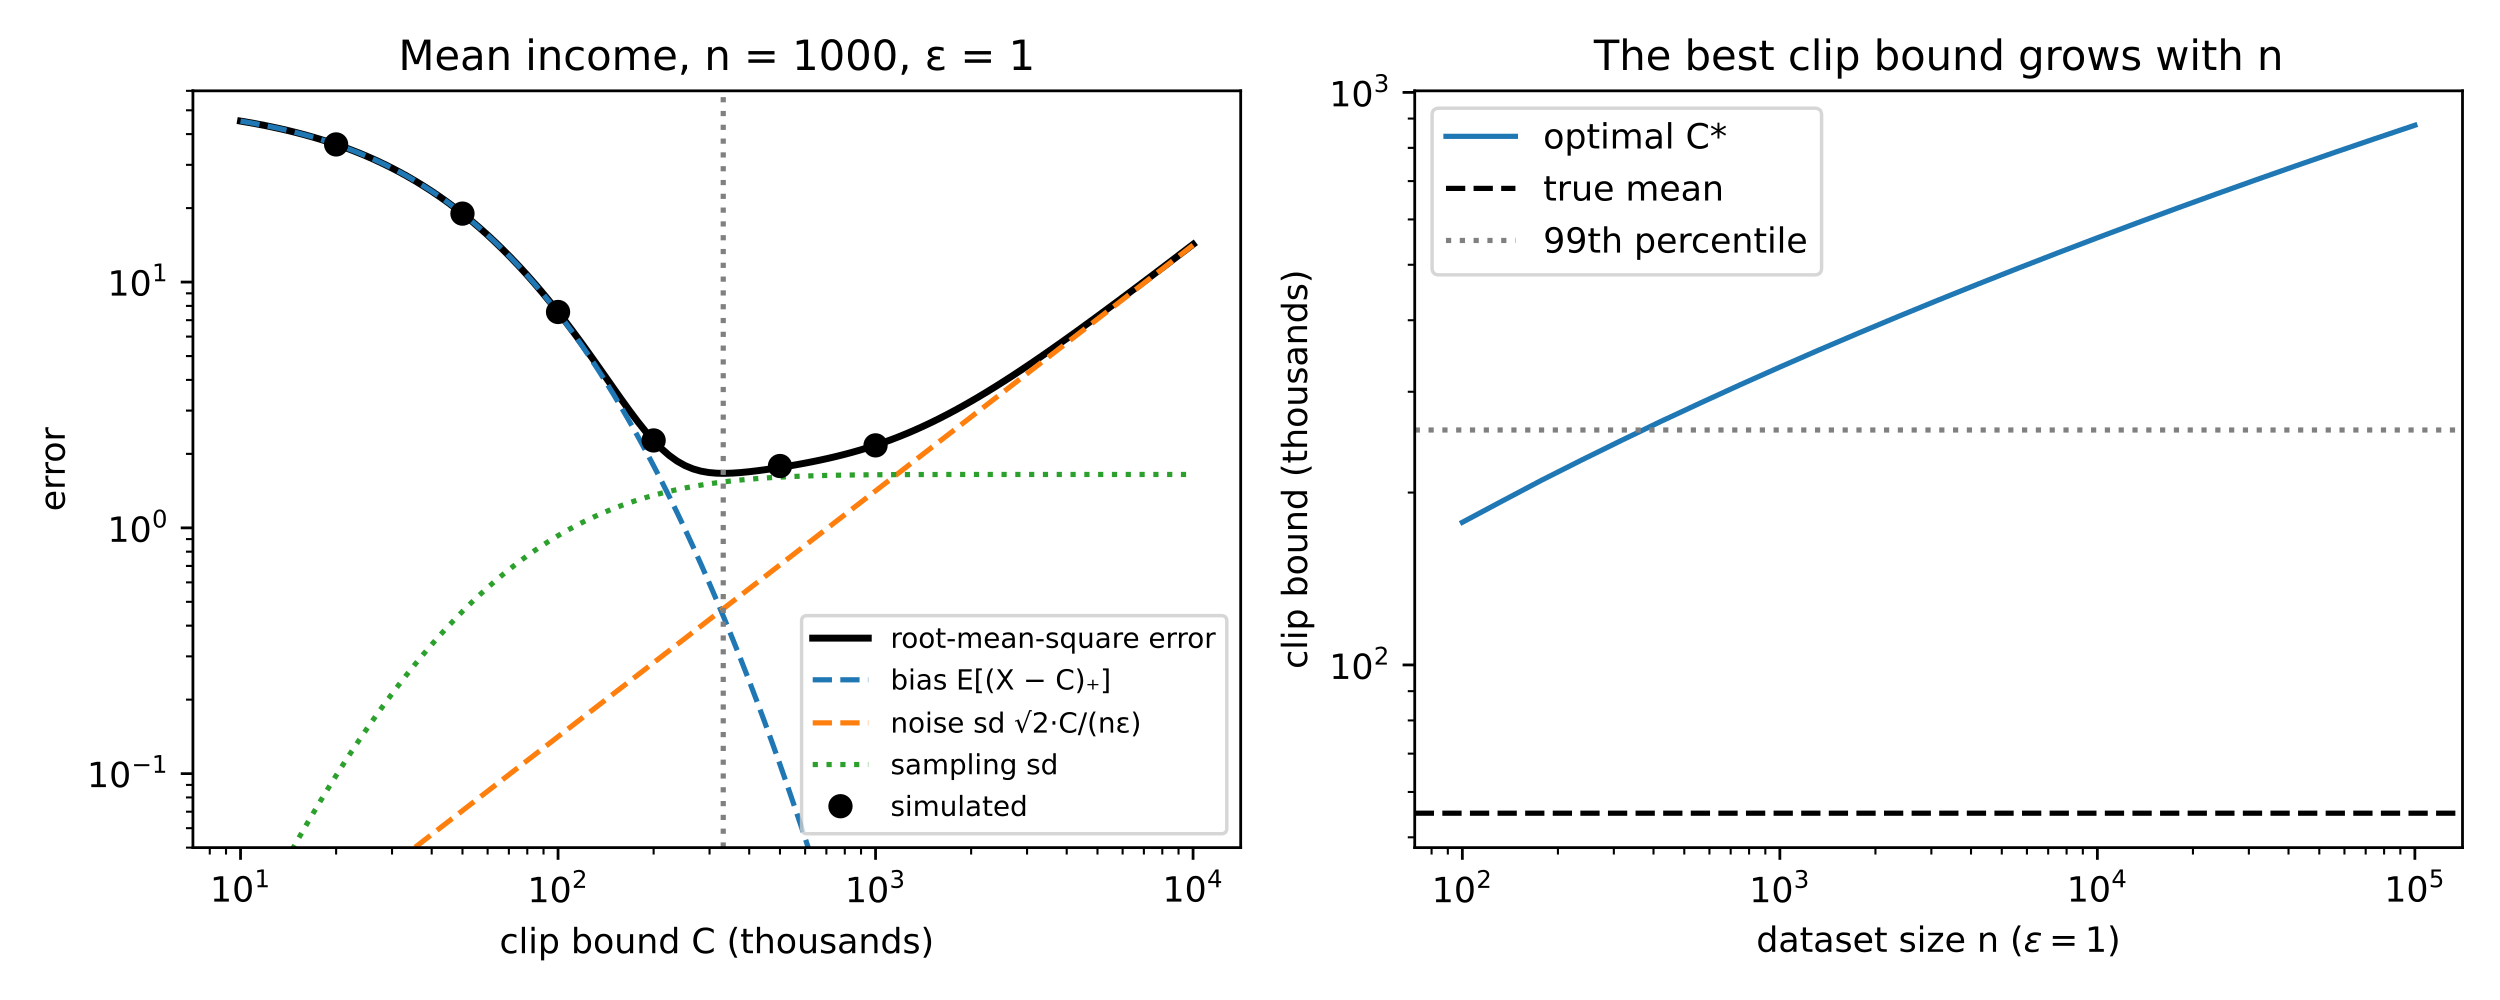
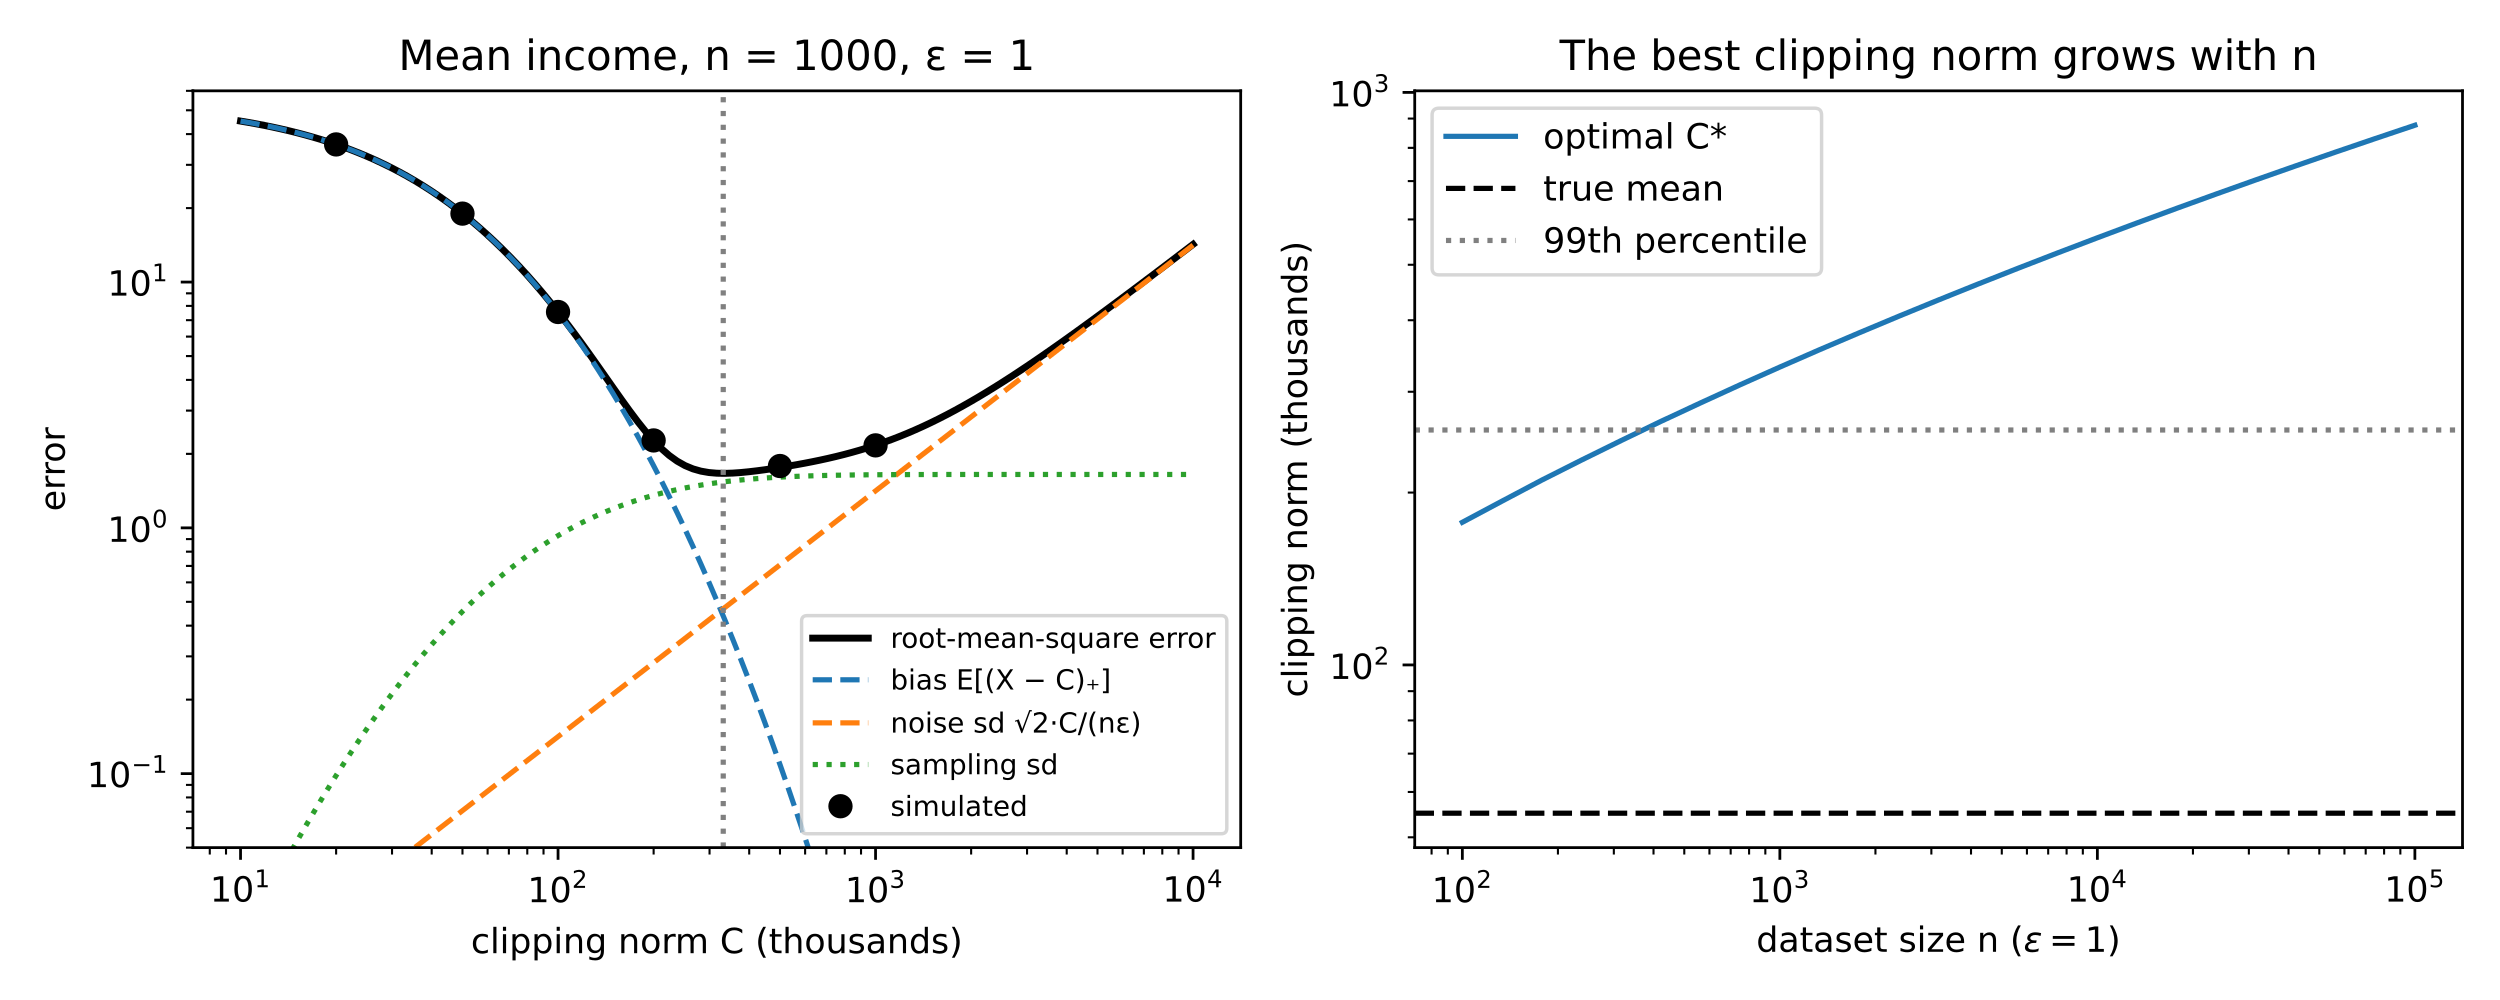
<svg xmlns="http://www.w3.org/2000/svg" xmlns:xlink="http://www.w3.org/1999/xlink" width="720pt" height="288pt" viewBox="0 0 720 288" version="1.1">
  <defs>
    <style type="text/css">*{stroke-linejoin: round; stroke-linecap: butt}</style>
  </defs>
  <g id="figure_1">
    <g id="patch_1">
      <path d="M 0 288  L 720 288  L 720 0  L 0 0  z " style="fill: #ffffff" />
    </g>
    <g id="axes_1">
      <g id="patch_2">
        <path d="M 55.56 244.115  L 357.319 244.115  L 357.319 26.16  L 55.56 26.16  z " style="fill: #ffffff" />
      </g>
      <g id="matplotlib.axis_1">
        <g id="xtick_1">
          <g id="line2d_1">
            <defs>
              <path id="mc76e205c4e" d="M 0 0  L 0 3.5  " style="stroke: #000000; stroke-width: 0.8" />
            </defs>
            <g>
              <use xlink:href="#mc76e205c4e" x="69.276" y="244.115" style="stroke: #000000; stroke-width: 0.8" />
            </g>
          </g>
          <g id="text_1">
            <g transform="translate(60.47631 260.4153)">
              <text>
                <tspan x="0" y="-0.762" style="font-size: 10px; font-family: 'DejaVu Sans'">1</tspan>
                <tspan x="6.362" y="-0.762" style="font-size: 10px; font-family: 'DejaVu Sans'">0</tspan>
                <tspan x="12.82" y="-4.892" style="font-size: 7px; font-family: 'DejaVu Sans'">1</tspan>
              </text>
            </g>
          </g>
        </g>
        <g id="xtick_2">
          <g id="line2d_2">
            <g>
              <use xlink:href="#mc76e205c4e" x="160.718" y="244.115" style="stroke: #000000; stroke-width: 0.8" />
            </g>
          </g>
          <g id="text_2">
            <g transform="translate(151.9184 260.5153)">
              <text>
                <tspan x="0" y="-0.675" style="font-size: 10px; font-family: 'DejaVu Sans'">1</tspan>
                <tspan x="6.362" y="-0.675" style="font-size: 10px; font-family: 'DejaVu Sans'">0</tspan>
                <tspan x="12.82" y="-4.805" style="font-size: 7px; font-family: 'DejaVu Sans'">2</tspan>
              </text>
            </g>
          </g>
        </g>
        <g id="xtick_3">
          <g id="line2d_3">
            <g>
              <use xlink:href="#mc76e205c4e" x="252.16" y="244.115" style="stroke: #000000; stroke-width: 0.8" />
            </g>
          </g>
          <g id="text_3">
            <g transform="translate(243.3604 260.5153)">
              <text>
                <tspan x="0" y="-0.675" style="font-size: 10px; font-family: 'DejaVu Sans'">1</tspan>
                <tspan x="6.362" y="-0.675" style="font-size: 10px; font-family: 'DejaVu Sans'">0</tspan>
                <tspan x="12.82" y="-4.805" style="font-size: 7px; font-family: 'DejaVu Sans'">3</tspan>
              </text>
            </g>
          </g>
        </g>
        <g id="xtick_4">
          <g id="line2d_4">
            <g>
              <use xlink:href="#mc76e205c4e" x="343.603" y="244.115" style="stroke: #000000; stroke-width: 0.8" />
            </g>
          </g>
          <g id="text_4">
            <g transform="translate(334.8025 260.4153)">
              <text>
                <tspan x="0" y="-0.762" style="font-size: 10px; font-family: 'DejaVu Sans'">1</tspan>
                <tspan x="6.362" y="-0.762" style="font-size: 10px; font-family: 'DejaVu Sans'">0</tspan>
                <tspan x="12.82" y="-4.892" style="font-size: 7px; font-family: 'DejaVu Sans'">4</tspan>
              </text>
            </g>
          </g>
        </g>
        <g id="xtick_5">
          <g id="line2d_5">
            <defs>
              <path id="m3f9fd9fbad" d="M 0 0  L 0 2  " style="stroke: #000000; stroke-width: 0.6" />
            </defs>
            <g>
              <use xlink:href="#m3f9fd9fbad" x="60.415" y="244.115" style="stroke: #000000; stroke-width: 0.6" />
            </g>
          </g>
        </g>
        <g id="xtick_6">
          <g id="line2d_6">
            <g>
              <use xlink:href="#m3f9fd9fbad" x="65.092" y="244.115" style="stroke: #000000; stroke-width: 0.6" />
            </g>
          </g>
        </g>
        <g id="xtick_7">
          <g id="line2d_7">
            <g>
              <use xlink:href="#m3f9fd9fbad" x="96.803" y="244.115" style="stroke: #000000; stroke-width: 0.6" />
            </g>
          </g>
        </g>
        <g id="xtick_8">
          <g id="line2d_8">
            <g>
              <use xlink:href="#m3f9fd9fbad" x="112.905" y="244.115" style="stroke: #000000; stroke-width: 0.6" />
            </g>
          </g>
        </g>
        <g id="xtick_9">
          <g id="line2d_9">
            <g>
              <use xlink:href="#m3f9fd9fbad" x="124.33" y="244.115" style="stroke: #000000; stroke-width: 0.6" />
            </g>
          </g>
        </g>
        <g id="xtick_10">
          <g id="line2d_10">
            <g>
              <use xlink:href="#m3f9fd9fbad" x="133.192" y="244.115" style="stroke: #000000; stroke-width: 0.6" />
            </g>
          </g>
        </g>
        <g id="xtick_11">
          <g id="line2d_11">
            <g>
              <use xlink:href="#m3f9fd9fbad" x="140.432" y="244.115" style="stroke: #000000; stroke-width: 0.6" />
            </g>
          </g>
        </g>
        <g id="xtick_12">
          <g id="line2d_12">
            <g>
              <use xlink:href="#m3f9fd9fbad" x="146.554" y="244.115" style="stroke: #000000; stroke-width: 0.6" />
            </g>
          </g>
        </g>
        <g id="xtick_13">
          <g id="line2d_13">
            <g>
              <use xlink:href="#m3f9fd9fbad" x="151.857" y="244.115" style="stroke: #000000; stroke-width: 0.6" />
            </g>
          </g>
        </g>
        <g id="xtick_14">
          <g id="line2d_14">
            <g>
              <use xlink:href="#m3f9fd9fbad" x="156.534" y="244.115" style="stroke: #000000; stroke-width: 0.6" />
            </g>
          </g>
        </g>
        <g id="xtick_15">
          <g id="line2d_15">
            <g>
              <use xlink:href="#m3f9fd9fbad" x="188.245" y="244.115" style="stroke: #000000; stroke-width: 0.6" />
            </g>
          </g>
        </g>
        <g id="xtick_16">
          <g id="line2d_16">
            <g>
              <use xlink:href="#m3f9fd9fbad" x="204.347" y="244.115" style="stroke: #000000; stroke-width: 0.6" />
            </g>
          </g>
        </g>
        <g id="xtick_17">
          <g id="line2d_17">
            <g>
              <use xlink:href="#m3f9fd9fbad" x="215.772" y="244.115" style="stroke: #000000; stroke-width: 0.6" />
            </g>
          </g>
        </g>
        <g id="xtick_18">
          <g id="line2d_18">
            <g>
              <use xlink:href="#m3f9fd9fbad" x="224.634" y="244.115" style="stroke: #000000; stroke-width: 0.6" />
            </g>
          </g>
        </g>
        <g id="xtick_19">
          <g id="line2d_19">
            <g>
              <use xlink:href="#m3f9fd9fbad" x="231.874" y="244.115" style="stroke: #000000; stroke-width: 0.6" />
            </g>
          </g>
        </g>
        <g id="xtick_20">
          <g id="line2d_20">
            <g>
              <use xlink:href="#m3f9fd9fbad" x="237.996" y="244.115" style="stroke: #000000; stroke-width: 0.6" />
            </g>
          </g>
        </g>
        <g id="xtick_21">
          <g id="line2d_21">
            <g>
              <use xlink:href="#m3f9fd9fbad" x="243.299" y="244.115" style="stroke: #000000; stroke-width: 0.6" />
            </g>
          </g>
        </g>
        <g id="xtick_22">
          <g id="line2d_22">
            <g>
              <use xlink:href="#m3f9fd9fbad" x="247.976" y="244.115" style="stroke: #000000; stroke-width: 0.6" />
            </g>
          </g>
        </g>
        <g id="xtick_23">
          <g id="line2d_23">
            <g>
              <use xlink:href="#m3f9fd9fbad" x="279.687" y="244.115" style="stroke: #000000; stroke-width: 0.6" />
            </g>
          </g>
        </g>
        <g id="xtick_24">
          <g id="line2d_24">
            <g>
              <use xlink:href="#m3f9fd9fbad" x="295.789" y="244.115" style="stroke: #000000; stroke-width: 0.6" />
            </g>
          </g>
        </g>
        <g id="xtick_25">
          <g id="line2d_25">
            <g>
              <use xlink:href="#m3f9fd9fbad" x="307.214" y="244.115" style="stroke: #000000; stroke-width: 0.6" />
            </g>
          </g>
        </g>
        <g id="xtick_26">
          <g id="line2d_26">
            <g>
              <use xlink:href="#m3f9fd9fbad" x="316.076" y="244.115" style="stroke: #000000; stroke-width: 0.6" />
            </g>
          </g>
        </g>
        <g id="xtick_27">
          <g id="line2d_27">
            <g>
              <use xlink:href="#m3f9fd9fbad" x="323.316" y="244.115" style="stroke: #000000; stroke-width: 0.6" />
            </g>
          </g>
        </g>
        <g id="xtick_28">
          <g id="line2d_28">
            <g>
              <use xlink:href="#m3f9fd9fbad" x="329.438" y="244.115" style="stroke: #000000; stroke-width: 0.6" />
            </g>
          </g>
        </g>
        <g id="xtick_29">
          <g id="line2d_29">
            <g>
              <use xlink:href="#m3f9fd9fbad" x="334.741" y="244.115" style="stroke: #000000; stroke-width: 0.6" />
            </g>
          </g>
        </g>
        <g id="xtick_30">
          <g id="line2d_30">
            <g>
              <use xlink:href="#m3f9fd9fbad" x="339.418" y="244.115" style="stroke: #000000; stroke-width: 0.6" />
            </g>
          </g>
        </g>
        <g id="text_5">
-           <text style="font-size: 10px; font-family: 'DejaVu Sans', 'Bitstream Vera Sans', 'Computer Modern Sans Serif', 'Lucida Grande', 'Verdana', 'Geneva', 'Lucid', 'Arial', 'Helvetica', 'Avant Garde', sans-serif; text-anchor: middle" x="206.439" y="274.516" transform="rotate(-0 206.4394 274.5161)">clip bound C (thousands)</text>
+           <text style="font-size: 10px; font-family: 'DejaVu Sans', 'Bitstream Vera Sans', 'Computer Modern Sans Serif', 'Lucida Grande', 'Verdana', 'Geneva', 'Lucid', 'Arial', 'Helvetica', 'Avant Garde', sans-serif; text-anchor: middle" x="206.439" y="274.516" transform="rotate(-0 206.4394 274.5161)">clipping norm C (thousands)</text>
        </g>
      </g>
      <g id="matplotlib.axis_2">
        <g id="ytick_1">
          <g id="line2d_31">
            <defs>
              <path id="m9c6b0e4cef" d="M 0 0  L -3.5 0  " style="stroke: #000000; stroke-width: 0.8" />
            </defs>
            <g>
              <use xlink:href="#m9c6b0e4cef" x="55.56" y="222.807" style="stroke: #000000; stroke-width: 0.8" />
            </g>
          </g>
          <g id="text_6">
            <g transform="translate(25.06 227.4573)">
              <text>
                <tspan x="0" y="-0.762" style="font-size: 10px; font-family: 'DejaVu Sans'">1</tspan>
                <tspan x="6.362" y="-0.762" style="font-size: 10px; font-family: 'DejaVu Sans'">0</tspan>
                <tspan x="12.82" y="-4.892" style="font-size: 7px; font-family: 'DejaVu Sans'">−</tspan>
                <tspan x="18.686" y="-4.892" style="font-size: 7px; font-family: 'DejaVu Sans'">1</tspan>
              </text>
            </g>
          </g>
        </g>
        <g id="ytick_2">
          <g id="line2d_32">
            <g>
              <use xlink:href="#m9c6b0e4cef" x="55.56" y="152.024" style="stroke: #000000; stroke-width: 0.8" />
            </g>
          </g>
          <g id="text_7">
            <g transform="translate(30.96 156.7238)">
              <text>
                <tspan x="0" y="-0.675" style="font-size: 10px; font-family: 'DejaVu Sans'">1</tspan>
                <tspan x="6.362" y="-0.675" style="font-size: 10px; font-family: 'DejaVu Sans'">0</tspan>
                <tspan x="12.82" y="-4.805" style="font-size: 7px; font-family: 'DejaVu Sans'">0</tspan>
              </text>
            </g>
          </g>
        </g>
        <g id="ytick_3">
          <g id="line2d_33">
            <g>
              <use xlink:href="#m9c6b0e4cef" x="55.56" y="81.24" style="stroke: #000000; stroke-width: 0.8" />
            </g>
          </g>
          <g id="text_8">
            <g transform="translate(30.96 85.89029)">
              <text>
                <tspan x="0" y="-0.762" style="font-size: 10px; font-family: 'DejaVu Sans'">1</tspan>
                <tspan x="6.362" y="-0.762" style="font-size: 10px; font-family: 'DejaVu Sans'">0</tspan>
                <tspan x="12.82" y="-4.892" style="font-size: 7px; font-family: 'DejaVu Sans'">1</tspan>
              </text>
            </g>
          </g>
        </g>
        <g id="ytick_4">
          <g id="line2d_34">
            <defs>
              <path id="m9e722737c2" d="M 0 0  L -2 0  " style="stroke: #000000; stroke-width: 0.6" />
            </defs>
            <g>
              <use xlink:href="#m9e722737c2" x="55.56" y="244.115" style="stroke: #000000; stroke-width: 0.6" />
            </g>
          </g>
        </g>
        <g id="ytick_5">
          <g id="line2d_35">
            <g>
              <use xlink:href="#m9e722737c2" x="55.56" y="238.511" style="stroke: #000000; stroke-width: 0.6" />
            </g>
          </g>
        </g>
        <g id="ytick_6">
          <g id="line2d_36">
            <g>
              <use xlink:href="#m9e722737c2" x="55.56" y="233.772" style="stroke: #000000; stroke-width: 0.6" />
            </g>
          </g>
        </g>
        <g id="ytick_7">
          <g id="line2d_37">
            <g>
              <use xlink:href="#m9e722737c2" x="55.56" y="229.667" style="stroke: #000000; stroke-width: 0.6" />
            </g>
          </g>
        </g>
        <g id="ytick_8">
          <g id="line2d_38">
            <g>
              <use xlink:href="#m9e722737c2" x="55.56" y="226.046" style="stroke: #000000; stroke-width: 0.6" />
            </g>
          </g>
        </g>
        <g id="ytick_9">
          <g id="line2d_39">
            <g>
              <use xlink:href="#m9e722737c2" x="55.56" y="201.499" style="stroke: #000000; stroke-width: 0.6" />
            </g>
          </g>
        </g>
        <g id="ytick_10">
          <g id="line2d_40">
            <g>
              <use xlink:href="#m9e722737c2" x="55.56" y="189.035" style="stroke: #000000; stroke-width: 0.6" />
            </g>
          </g>
        </g>
        <g id="ytick_11">
          <g id="line2d_41">
            <g>
              <use xlink:href="#m9e722737c2" x="55.56" y="180.191" style="stroke: #000000; stroke-width: 0.6" />
            </g>
          </g>
        </g>
        <g id="ytick_12">
          <g id="line2d_42">
            <g>
              <use xlink:href="#m9e722737c2" x="55.56" y="173.332" style="stroke: #000000; stroke-width: 0.6" />
            </g>
          </g>
        </g>
        <g id="ytick_13">
          <g id="line2d_43">
            <g>
              <use xlink:href="#m9e722737c2" x="55.56" y="167.727" style="stroke: #000000; stroke-width: 0.6" />
            </g>
          </g>
        </g>
        <g id="ytick_14">
          <g id="line2d_44">
            <g>
              <use xlink:href="#m9e722737c2" x="55.56" y="162.988" style="stroke: #000000; stroke-width: 0.6" />
            </g>
          </g>
        </g>
        <g id="ytick_15">
          <g id="line2d_45">
            <g>
              <use xlink:href="#m9e722737c2" x="55.56" y="158.883" style="stroke: #000000; stroke-width: 0.6" />
            </g>
          </g>
        </g>
        <g id="ytick_16">
          <g id="line2d_46">
            <g>
              <use xlink:href="#m9e722737c2" x="55.56" y="155.263" style="stroke: #000000; stroke-width: 0.6" />
            </g>
          </g>
        </g>
        <g id="ytick_17">
          <g id="line2d_47">
            <g>
              <use xlink:href="#m9e722737c2" x="55.56" y="130.716" style="stroke: #000000; stroke-width: 0.6" />
            </g>
          </g>
        </g>
        <g id="ytick_18">
          <g id="line2d_48">
            <g>
              <use xlink:href="#m9e722737c2" x="55.56" y="118.251" style="stroke: #000000; stroke-width: 0.6" />
            </g>
          </g>
        </g>
        <g id="ytick_19">
          <g id="line2d_49">
            <g>
              <use xlink:href="#m9e722737c2" x="55.56" y="109.408" style="stroke: #000000; stroke-width: 0.6" />
            </g>
          </g>
        </g>
        <g id="ytick_20">
          <g id="line2d_50">
            <g>
              <use xlink:href="#m9e722737c2" x="55.56" y="102.548" style="stroke: #000000; stroke-width: 0.6" />
            </g>
          </g>
        </g>
        <g id="ytick_21">
          <g id="line2d_51">
            <g>
              <use xlink:href="#m9e722737c2" x="55.56" y="96.944" style="stroke: #000000; stroke-width: 0.6" />
            </g>
          </g>
        </g>
        <g id="ytick_22">
          <g id="line2d_52">
            <g>
              <use xlink:href="#m9e722737c2" x="55.56" y="92.205" style="stroke: #000000; stroke-width: 0.6" />
            </g>
          </g>
        </g>
        <g id="ytick_23">
          <g id="line2d_53">
            <g>
              <use xlink:href="#m9e722737c2" x="55.56" y="88.1" style="stroke: #000000; stroke-width: 0.6" />
            </g>
          </g>
        </g>
        <g id="ytick_24">
          <g id="line2d_54">
            <g>
              <use xlink:href="#m9e722737c2" x="55.56" y="84.479" style="stroke: #000000; stroke-width: 0.6" />
            </g>
          </g>
        </g>
        <g id="ytick_25">
          <g id="line2d_55">
            <g>
              <use xlink:href="#m9e722737c2" x="55.56" y="59.932" style="stroke: #000000; stroke-width: 0.6" />
            </g>
          </g>
        </g>
        <g id="ytick_26">
          <g id="line2d_56">
            <g>
              <use xlink:href="#m9e722737c2" x="55.56" y="47.468" style="stroke: #000000; stroke-width: 0.6" />
            </g>
          </g>
        </g>
        <g id="ytick_27">
          <g id="line2d_57">
            <g>
              <use xlink:href="#m9e722737c2" x="55.56" y="38.624" style="stroke: #000000; stroke-width: 0.6" />
            </g>
          </g>
        </g>
        <g id="ytick_28">
          <g id="line2d_58">
            <g>
              <use xlink:href="#m9e722737c2" x="55.56" y="31.765" style="stroke: #000000; stroke-width: 0.6" />
            </g>
          </g>
        </g>
        <g id="ytick_29">
          <g id="line2d_59">
            <g>
              <use xlink:href="#m9e722737c2" x="55.56" y="26.16" style="stroke: #000000; stroke-width: 0.6" />
            </g>
          </g>
        </g>
        <g id="text_9">
          <text style="font-size: 10px; font-family: 'DejaVu Sans', 'Bitstream Vera Sans', 'Computer Modern Sans Serif', 'Lucida Grande', 'Verdana', 'Geneva', 'Lucid', 'Arial', 'Helvetica', 'Avant Garde', sans-serif; text-anchor: middle" x="18.658" y="135.138" transform="rotate(-90 18.65766 135.1377)">error</text>
        </g>
      </g>
      <g id="line2d_60">
        <path d="M 69.276 34.875  L 71.562 35.262  L 73.848 35.675  L 76.134 36.114  L 78.421 36.582  L 80.707 37.08  L 82.993 37.609  L 85.279 38.173  L 87.565 38.771  L 89.851 39.408  L 92.137 40.084  L 94.423 40.802  L 96.709 41.564  L 98.995 42.372  L 101.281 43.228  L 103.567 44.135  L 105.853 45.094  L 108.139 46.109  L 110.425 47.182  L 112.711 48.314  L 114.997 49.509  L 117.283 50.768  L 119.569 52.095  L 121.856 53.491  L 124.142 54.959  L 126.428 56.501  L 128.714 58.119  L 131 59.816  L 133.286 61.594  L 135.572 63.455  L 137.858 65.4  L 140.144 67.433  L 142.43 69.554  L 144.716 71.766  L 147.002 74.069  L 149.288 76.465  L 151.574 78.955  L 153.86 81.539  L 156.146 84.218  L 158.432 86.989  L 160.718 89.851  L 163.004 92.802  L 165.29 95.836  L 167.577 98.945  L 169.863 102.12  L 172.149 105.346  L 174.435 108.603  L 176.721 111.866  L 179.007 115.101  L 181.293 118.267  L 183.579 121.312  L 185.865 124.18  L 188.151 126.812  L 190.437 129.153  L 192.723 131.158  L 195.009 132.805  L 197.295 134.092  L 199.581 135.041  L 201.867 135.69  L 204.153 136.088  L 206.439 136.285  L 208.725 136.326  L 211.012 136.252  L 213.298 136.092  L 215.584 135.87  L 217.87 135.602  L 220.156 135.301  L 222.442 134.972  L 224.728 134.621  L 227.014 134.247  L 229.3 133.852  L 231.586 133.433  L 233.872 132.99  L 236.158 132.518  L 238.444 132.017  L 240.73 131.482  L 243.016 130.912  L 245.302 130.303  L 247.588 129.652  L 249.874 128.958  L 252.16 128.219  L 254.446 127.433  L 256.733 126.599  L 259.019 125.716  L 261.305 124.784  L 263.591 123.802  L 265.877 122.772  L 268.163 121.693  L 270.449 120.566  L 272.735 119.394  L 275.021 118.178  L 277.307 116.918  L 279.593 115.619  L 281.879 114.28  L 284.165 112.906  L 286.451 111.497  L 288.737 110.056  L 291.023 108.586  L 293.309 107.088  L 295.595 105.565  L 297.881 104.018  L 300.168 102.45  L 302.454 100.862  L 304.74 99.256  L 307.026 97.634  L 309.312 95.997  L 311.598 94.347  L 313.884 92.684  L 316.17 91.011  L 318.456 89.327  L 320.742 87.635  L 323.028 85.934  L 325.314 84.227  L 327.6 82.512  L 329.886 80.792  L 332.172 79.067  L 334.458 77.337  L 336.744 75.603  L 339.03 73.865  L 341.316 72.123  L 343.603 70.379  " clip-path="url(#pf105906ea3)" style="fill: none; stroke: #000000; stroke-width: 2; stroke-linecap: square" />
      </g>
      <g id="line2d_61">
        <path d="M 69.276 34.875  L 71.562 35.262  L 73.848 35.675  L 76.134 36.114  L 78.421 36.582  L 80.707 37.08  L 82.993 37.609  L 85.279 38.173  L 87.565 38.772  L 89.851 39.408  L 92.137 40.084  L 94.423 40.802  L 96.709 41.564  L 98.995 42.372  L 101.281 43.228  L 103.567 44.135  L 105.853 45.095  L 108.139 46.11  L 110.425 47.182  L 112.711 48.315  L 114.997 49.51  L 117.283 50.77  L 119.569 52.097  L 121.856 53.493  L 124.142 54.962  L 126.428 56.505  L 128.714 58.124  L 131 59.823  L 133.286 61.603  L 135.572 63.467  L 137.858 65.416  L 140.144 67.454  L 142.43 69.581  L 144.716 71.801  L 147.002 74.115  L 149.288 76.526  L 151.574 79.035  L 153.86 81.644  L 156.146 84.355  L 158.432 87.17  L 160.718 90.091  L 163.004 93.12  L 165.29 96.257  L 167.577 99.505  L 169.863 102.865  L 172.149 106.339  L 174.435 109.929  L 176.721 113.634  L 179.007 117.458  L 181.293 121.402  L 183.579 125.465  L 185.865 129.651  L 188.151 133.96  L 190.437 138.392  L 192.723 142.951  L 195.009 147.635  L 197.295 152.447  L 199.581 157.387  L 201.867 162.456  L 204.153 167.656  L 206.439 172.986  L 208.725 178.449  L 211.012 184.044  L 213.298 189.773  L 215.584 195.637  L 217.87 201.635  L 220.156 207.769  L 222.442 214.04  L 224.728 220.447  L 227.014 226.993  L 229.3 233.677  L 231.586 240.499  L 233.872 247.462  L 236.158 254.564  L 238.444 261.807  L 240.73 269.191  L 243.016 276.716  L 245.302 284.384  L 246.653 289  " clip-path="url(#pf105906ea3)" style="fill: none; stroke-dasharray: 5.55,2.4; stroke-dashoffset: 0; stroke: #1f77b4; stroke-width: 1.5" />
      </g>
      <g id="line2d_62">
        <path d="M 69.276 282.937  L 71.562 281.167  L 73.848 279.398  L 76.134 277.628  L 78.421 275.859  L 80.707 274.089  L 82.993 272.319  L 85.279 270.55  L 87.565 268.78  L 89.851 267.011  L 92.137 265.241  L 94.423 263.471  L 96.709 261.702  L 98.995 259.932  L 101.281 258.163  L 103.567 256.393  L 105.853 254.623  L 108.139 252.854  L 110.425 251.084  L 112.711 249.315  L 114.997 247.545  L 117.283 245.776  L 119.569 244.006  L 121.856 242.236  L 124.142 240.467  L 126.428 238.697  L 128.714 236.928  L 131 235.158  L 133.286 233.388  L 135.572 231.619  L 137.858 229.849  L 140.144 228.08  L 142.43 226.31  L 144.716 224.54  L 147.002 222.771  L 149.288 221.001  L 151.574 219.232  L 153.86 217.462  L 156.146 215.693  L 158.432 213.923  L 160.718 212.153  L 163.004 210.384  L 165.29 208.614  L 167.577 206.845  L 169.863 205.075  L 172.149 203.305  L 174.435 201.536  L 176.721 199.766  L 179.007 197.997  L 181.293 196.227  L 183.579 194.457  L 185.865 192.688  L 188.151 190.918  L 190.437 189.149  L 192.723 187.379  L 195.009 185.61  L 197.295 183.84  L 199.581 182.07  L 201.867 180.301  L 204.153 178.531  L 206.439 176.762  L 208.725 174.992  L 211.012 173.222  L 213.298 171.453  L 215.584 169.683  L 217.87 167.914  L 220.156 166.144  L 222.442 164.374  L 224.728 162.605  L 227.014 160.835  L 229.3 159.066  L 231.586 157.296  L 233.872 155.527  L 236.158 153.757  L 238.444 151.987  L 240.73 150.218  L 243.016 148.448  L 245.302 146.679  L 247.588 144.909  L 249.874 143.139  L 252.16 141.37  L 254.446 139.6  L 256.733 137.831  L 259.019 136.061  L 261.305 134.291  L 263.591 132.522  L 265.877 130.752  L 268.163 128.983  L 270.449 127.213  L 272.735 125.444  L 275.021 123.674  L 277.307 121.904  L 279.593 120.135  L 281.879 118.365  L 284.165 116.596  L 286.451 114.826  L 288.737 113.056  L 291.023 111.287  L 293.309 109.517  L 295.595 107.748  L 297.881 105.978  L 300.168 104.208  L 302.454 102.439  L 304.74 100.669  L 307.026 98.9  L 309.312 97.13  L 311.598 95.361  L 313.884 93.591  L 316.17 91.821  L 318.456 90.052  L 320.742 88.282  L 323.028 86.513  L 325.314 84.743  L 327.6 82.973  L 329.886 81.204  L 332.172 79.434  L 334.458 77.665  L 336.744 75.895  L 339.03 74.125  L 341.316 72.356  L 343.603 70.586  " clip-path="url(#pf105906ea3)" style="fill: none; stroke-dasharray: 5.55,2.4; stroke-dashoffset: 0; stroke: #ff7f0e; stroke-width: 1.5" />
      </g>
      <g id="line2d_63">
        <path d="M 69.276 272.815  L 71.562 268.287  L 73.848 263.833  L 76.134 259.453  L 78.421 255.148  L 80.707 250.919  L 82.993 246.767  L 85.279 242.692  L 87.565 238.695  L 89.851 234.776  L 92.137 230.937  L 94.423 227.177  L 96.709 223.499  L 98.995 219.902  L 101.281 216.386  L 103.567 212.954  L 105.853 209.604  L 108.139 206.338  L 110.425 203.156  L 112.711 200.058  L 114.997 197.045  L 117.283 194.117  L 119.569 191.273  L 121.856 188.515  L 124.142 185.841  L 126.428 183.253  L 128.714 180.749  L 131 178.33  L 133.286 175.994  L 135.572 173.743  L 137.858 171.574  L 140.144 169.487  L 142.43 167.483  L 144.716 165.559  L 147.002 163.715  L 149.288 161.949  L 151.574 160.262  L 153.86 158.652  L 156.146 157.116  L 158.432 155.655  L 160.718 154.267  L 163.004 152.95  L 165.29 151.702  L 167.577 150.522  L 169.863 149.409  L 172.149 148.361  L 174.435 147.375  L 176.721 146.45  L 179.007 145.584  L 181.293 144.775  L 183.579 144.02  L 185.865 143.319  L 188.151 142.669  L 190.437 142.067  L 192.723 141.511  L 195.009 141  L 197.295 140.531  L 199.581 140.102  L 201.867 139.71  L 204.153 139.355  L 206.439 139.032  L 208.725 138.741  L 211.012 138.478  L 213.298 138.243  L 215.584 138.033  L 217.87 137.846  L 220.156 137.68  L 222.442 137.534  L 224.728 137.405  L 227.014 137.292  L 229.3 137.194  L 231.586 137.108  L 233.872 137.034  L 236.158 136.971  L 238.444 136.916  L 240.73 136.87  L 243.016 136.831  L 245.302 136.797  L 247.588 136.769  L 249.874 136.746  L 252.16 136.727  L 254.446 136.71  L 256.733 136.697  L 259.019 136.686  L 261.305 136.677  L 263.591 136.67  L 265.877 136.664  L 268.163 136.66  L 270.449 136.656  L 272.735 136.653  L 275.021 136.65  L 277.307 136.649  L 279.593 136.647  L 281.879 136.646  L 284.165 136.645  L 286.451 136.644  L 288.737 136.644  L 291.023 136.643  L 293.309 136.643  L 295.595 136.643  L 297.881 136.643  L 300.168 136.643  L 302.454 136.642  L 304.74 136.642  L 307.026 136.642  L 309.312 136.642  L 311.598 136.642  L 313.884 136.642  L 316.17 136.642  L 318.456 136.642  L 320.742 136.642  L 323.028 136.642  L 325.314 136.642  L 327.6 136.642  L 329.886 136.642  L 332.172 136.642  L 334.458 136.642  L 336.744 136.642  L 339.03 136.642  L 341.316 136.642  L 343.603 136.642  " clip-path="url(#pf105906ea3)" style="fill: none; stroke-dasharray: 1.5,2.475; stroke-dashoffset: 0; stroke: #2ca02c; stroke-width: 1.5" />
      </g>
      <g id="line2d_64">
        <defs>
          <path id="m292928c58b" d="M 0 3  C 0.796 3 1.559 2.684 2.121 2.121  C 2.684 1.559 3 0.796 3 0  C 3 -0.796 2.684 -1.559 2.121 -2.121  C 1.559 -2.684 0.796 -3 0 -3  C -0.796 -3 -1.559 -2.684 -2.121 -2.121  C -2.684 -1.559 -3 -0.796 -3 0  C -3 0.796 -2.684 1.559 -2.121 2.121  C -1.559 2.684 -0.796 3 0 3  z " style="stroke: #000000" />
        </defs>
        <g clip-path="url(#pf105906ea3)">
          <use xlink:href="#m292928c58b" x="96.803" y="41.595" style="stroke: #000000" />
          <use xlink:href="#m292928c58b" x="133.192" y="61.522" style="stroke: #000000" />
          <use xlink:href="#m292928c58b" x="160.718" y="89.849" style="stroke: #000000" />
          <use xlink:href="#m292928c58b" x="188.245" y="126.846" style="stroke: #000000" />
          <use xlink:href="#m292928c58b" x="224.634" y="134.213" style="stroke: #000000" />
          <use xlink:href="#m292928c58b" x="252.16" y="128.268" style="stroke: #000000" />
        </g>
      </g>
      <g id="line2d_65">
        <path d="M 208.294 244.115  L 208.294 26.16  " clip-path="url(#pf105906ea3)" style="fill: none; stroke-dasharray: 1.5,2.475; stroke-dashoffset: 0; stroke: #808080; stroke-width: 1.5" />
      </g>
      <g id="patch_3">
        <path d="M 55.56 244.115  L 55.56 26.16  " style="fill: none; stroke: #000000; stroke-width: 0.8; stroke-linejoin: miter; stroke-linecap: square" />
      </g>
      <g id="patch_4">
        <path d="M 357.319 244.115  L 357.319 26.16  " style="fill: none; stroke: #000000; stroke-width: 0.8; stroke-linejoin: miter; stroke-linecap: square" />
      </g>
      <g id="patch_5">
        <path d="M 55.56 244.115  L 357.319 244.115  " style="fill: none; stroke: #000000; stroke-width: 0.8; stroke-linejoin: miter; stroke-linecap: square" />
      </g>
      <g id="patch_6">
        <path d="M 55.56 26.16  L 357.319 26.16  " style="fill: none; stroke: #000000; stroke-width: 0.8; stroke-linejoin: miter; stroke-linecap: square" />
      </g>
      <g id="text_10">
        <text style="font-size: 12px; font-family: 'DejaVu Sans', 'Bitstream Vera Sans', 'Computer Modern Sans Serif', 'Lucida Grande', 'Verdana', 'Geneva', 'Lucid', 'Arial', 'Helvetica', 'Avant Garde', sans-serif; text-anchor: middle" x="206.439" y="20.16" transform="rotate(-0 206.4394 20.16)">Mean income, n = 1000, ε = 1</text>
      </g>
      <g id="legend_1">
        <g id="patch_7">
          <path d="M 232.456 240.115  L 351.719 240.115  Q 353.319 240.115 353.319 238.515  L 353.319 178.902  Q 353.319 177.302 351.719 177.302  L 232.456 177.302  Q 230.856 177.302 230.856 178.902  L 230.856 238.515  Q 230.856 240.115 232.456 240.115  z " style="fill: #ffffff; opacity: 0.8; stroke: #cccccc; stroke-linejoin: miter" />
        </g>
        <g id="line2d_66">
          <path d="M 234.056 183.781  L 242.056 183.781  L 250.056 183.781  " style="fill: none; stroke: #000000; stroke-width: 2; stroke-linecap: square" />
        </g>
        <g id="text_11">
          <text style="font-size: 8px; font-family: 'DejaVu Sans', 'Bitstream Vera Sans', 'Computer Modern Sans Serif', 'Lucida Grande', 'Verdana', 'Geneva', 'Lucid', 'Arial', 'Helvetica', 'Avant Garde', sans-serif; text-anchor: start" x="256.456" y="186.581" transform="rotate(-0 256.4563 186.5809)">root-mean-square error</text>
        </g>
        <g id="line2d_67">
          <path d="M 234.056 195.782  L 242.056 195.782  L 250.056 195.782  " style="fill: none; stroke-dasharray: 5.55,2.4; stroke-dashoffset: 0; stroke: #1f77b4; stroke-width: 1.5" />
        </g>
        <g id="text_12">
          <text style="font-size: 8px; font-family: 'DejaVu Sans', 'Bitstream Vera Sans', 'Computer Modern Sans Serif', 'Lucida Grande', 'Verdana', 'Geneva', 'Lucid', 'Arial', 'Helvetica', 'Avant Garde', sans-serif; text-anchor: start" x="256.456" y="198.582" transform="rotate(-0 256.4563 198.5816)">bias E[(X − C)₊]</text>
        </g>
        <g id="line2d_68">
          <path d="M 234.056 208.192  L 242.056 208.192  L 250.056 208.192  " style="fill: none; stroke-dasharray: 5.55,2.4; stroke-dashoffset: 0; stroke: #ff7f0e; stroke-width: 1.5" />
        </g>
        <g id="text_13">
          <text style="font-size: 8px; font-family: 'DejaVu Sans', 'Bitstream Vera Sans', 'Computer Modern Sans Serif', 'Lucida Grande', 'Verdana', 'Geneva', 'Lucid', 'Arial', 'Helvetica', 'Avant Garde', sans-serif; text-anchor: start" x="256.456" y="210.992" transform="rotate(-0 256.4563 210.9922)">noise sd √2·C/(nε)</text>
        </g>
        <g id="line2d_69">
          <path d="M 234.056 220.193  L 242.056 220.193  L 250.056 220.193  " style="fill: none; stroke-dasharray: 1.5,2.475; stroke-dashoffset: 0; stroke: #2ca02c; stroke-width: 1.5" />
        </g>
        <g id="text_14">
          <text style="font-size: 8px; font-family: 'DejaVu Sans', 'Bitstream Vera Sans', 'Computer Modern Sans Serif', 'Lucida Grande', 'Verdana', 'Geneva', 'Lucid', 'Arial', 'Helvetica', 'Avant Garde', sans-serif; text-anchor: start" x="256.456" y="222.993" transform="rotate(-0 256.4563 222.9928)">sampling sd</text>
        </g>
        <g id="line2d_70">
          <g>
            <use xlink:href="#m292928c58b" x="242.056" y="232.193" style="stroke: #000000" />
          </g>
        </g>
        <g id="text_15">
          <text style="font-size: 8px; font-family: 'DejaVu Sans', 'Bitstream Vera Sans', 'Computer Modern Sans Serif', 'Lucida Grande', 'Verdana', 'Geneva', 'Lucid', 'Arial', 'Helvetica', 'Avant Garde', sans-serif; text-anchor: start" x="256.456" y="234.993" transform="rotate(-0 256.4563 234.9934)">simulated</text>
        </g>
      </g>
    </g>
    <g id="axes_2">
      <g id="patch_8">
        <path d="M 407.441 244.115  L 709.2 244.115  L 709.2 26.16  L 407.441 26.16  z " style="fill: #ffffff" />
      </g>
      <g id="matplotlib.axis_3">
        <g id="xtick_31">
          <g id="line2d_71">
            <g>
              <use xlink:href="#mc76e205c4e" x="421.157" y="244.115" style="stroke: #000000; stroke-width: 0.8" />
            </g>
          </g>
          <g id="text_16">
            <g transform="translate(412.3575 260.5153)">
              <text>
                <tspan x="0" y="-0.675" style="font-size: 10px; font-family: 'DejaVu Sans'">1</tspan>
                <tspan x="6.362" y="-0.675" style="font-size: 10px; font-family: 'DejaVu Sans'">0</tspan>
                <tspan x="12.82" y="-4.805" style="font-size: 7px; font-family: 'DejaVu Sans'">2</tspan>
              </text>
            </g>
          </g>
        </g>
        <g id="xtick_32">
          <g id="line2d_72">
            <g>
              <use xlink:href="#mc76e205c4e" x="512.6" y="244.115" style="stroke: #000000; stroke-width: 0.8" />
            </g>
          </g>
          <g id="text_17">
            <g transform="translate(503.7996 260.5153)">
              <text>
                <tspan x="0" y="-0.675" style="font-size: 10px; font-family: 'DejaVu Sans'">1</tspan>
                <tspan x="6.362" y="-0.675" style="font-size: 10px; font-family: 'DejaVu Sans'">0</tspan>
                <tspan x="12.82" y="-4.805" style="font-size: 7px; font-family: 'DejaVu Sans'">3</tspan>
              </text>
            </g>
          </g>
        </g>
        <g id="xtick_33">
          <g id="line2d_73">
            <g>
              <use xlink:href="#mc76e205c4e" x="604.042" y="244.115" style="stroke: #000000; stroke-width: 0.8" />
            </g>
          </g>
          <g id="text_18">
            <g transform="translate(595.2416 260.4153)">
              <text>
                <tspan x="0" y="-0.762" style="font-size: 10px; font-family: 'DejaVu Sans'">1</tspan>
                <tspan x="6.362" y="-0.762" style="font-size: 10px; font-family: 'DejaVu Sans'">0</tspan>
                <tspan x="12.82" y="-4.892" style="font-size: 7px; font-family: 'DejaVu Sans'">4</tspan>
              </text>
            </g>
          </g>
        </g>
        <g id="xtick_34">
          <g id="line2d_74">
            <g>
              <use xlink:href="#mc76e205c4e" x="695.484" y="244.115" style="stroke: #000000; stroke-width: 0.8" />
            </g>
          </g>
          <g id="text_19">
            <g transform="translate(686.6837 260.4153)">
              <text>
                <tspan x="0" y="-0.762" style="font-size: 10px; font-family: 'DejaVu Sans'">1</tspan>
                <tspan x="6.362" y="-0.762" style="font-size: 10px; font-family: 'DejaVu Sans'">0</tspan>
                <tspan x="12.82" y="-4.892" style="font-size: 7px; font-family: 'DejaVu Sans'">5</tspan>
              </text>
            </g>
          </g>
        </g>
        <g id="xtick_35">
          <g id="line2d_75">
            <g>
              <use xlink:href="#m3f9fd9fbad" x="412.296" y="244.115" style="stroke: #000000; stroke-width: 0.6" />
            </g>
          </g>
        </g>
        <g id="xtick_36">
          <g id="line2d_76">
            <g>
              <use xlink:href="#m3f9fd9fbad" x="416.973" y="244.115" style="stroke: #000000; stroke-width: 0.6" />
            </g>
          </g>
        </g>
        <g id="xtick_37">
          <g id="line2d_77">
            <g>
              <use xlink:href="#m3f9fd9fbad" x="448.684" y="244.115" style="stroke: #000000; stroke-width: 0.6" />
            </g>
          </g>
        </g>
        <g id="xtick_38">
          <g id="line2d_78">
            <g>
              <use xlink:href="#m3f9fd9fbad" x="464.786" y="244.115" style="stroke: #000000; stroke-width: 0.6" />
            </g>
          </g>
        </g>
        <g id="xtick_39">
          <g id="line2d_79">
            <g>
              <use xlink:href="#m3f9fd9fbad" x="476.211" y="244.115" style="stroke: #000000; stroke-width: 0.6" />
            </g>
          </g>
        </g>
        <g id="xtick_40">
          <g id="line2d_80">
            <g>
              <use xlink:href="#m3f9fd9fbad" x="485.073" y="244.115" style="stroke: #000000; stroke-width: 0.6" />
            </g>
          </g>
        </g>
        <g id="xtick_41">
          <g id="line2d_81">
            <g>
              <use xlink:href="#m3f9fd9fbad" x="492.313" y="244.115" style="stroke: #000000; stroke-width: 0.6" />
            </g>
          </g>
        </g>
        <g id="xtick_42">
          <g id="line2d_82">
            <g>
              <use xlink:href="#m3f9fd9fbad" x="498.435" y="244.115" style="stroke: #000000; stroke-width: 0.6" />
            </g>
          </g>
        </g>
        <g id="xtick_43">
          <g id="line2d_83">
            <g>
              <use xlink:href="#m3f9fd9fbad" x="503.738" y="244.115" style="stroke: #000000; stroke-width: 0.6" />
            </g>
          </g>
        </g>
        <g id="xtick_44">
          <g id="line2d_84">
            <g>
              <use xlink:href="#m3f9fd9fbad" x="508.415" y="244.115" style="stroke: #000000; stroke-width: 0.6" />
            </g>
          </g>
        </g>
        <g id="xtick_45">
          <g id="line2d_85">
            <g>
              <use xlink:href="#m3f9fd9fbad" x="540.126" y="244.115" style="stroke: #000000; stroke-width: 0.6" />
            </g>
          </g>
        </g>
        <g id="xtick_46">
          <g id="line2d_86">
            <g>
              <use xlink:href="#m3f9fd9fbad" x="556.229" y="244.115" style="stroke: #000000; stroke-width: 0.6" />
            </g>
          </g>
        </g>
        <g id="xtick_47">
          <g id="line2d_87">
            <g>
              <use xlink:href="#m3f9fd9fbad" x="567.653" y="244.115" style="stroke: #000000; stroke-width: 0.6" />
            </g>
          </g>
        </g>
        <g id="xtick_48">
          <g id="line2d_88">
            <g>
              <use xlink:href="#m3f9fd9fbad" x="576.515" y="244.115" style="stroke: #000000; stroke-width: 0.6" />
            </g>
          </g>
        </g>
        <g id="xtick_49">
          <g id="line2d_89">
            <g>
              <use xlink:href="#m3f9fd9fbad" x="583.755" y="244.115" style="stroke: #000000; stroke-width: 0.6" />
            </g>
          </g>
        </g>
        <g id="xtick_50">
          <g id="line2d_90">
            <g>
              <use xlink:href="#m3f9fd9fbad" x="589.877" y="244.115" style="stroke: #000000; stroke-width: 0.6" />
            </g>
          </g>
        </g>
        <g id="xtick_51">
          <g id="line2d_91">
            <g>
              <use xlink:href="#m3f9fd9fbad" x="595.18" y="244.115" style="stroke: #000000; stroke-width: 0.6" />
            </g>
          </g>
        </g>
        <g id="xtick_52">
          <g id="line2d_92">
            <g>
              <use xlink:href="#m3f9fd9fbad" x="599.857" y="244.115" style="stroke: #000000; stroke-width: 0.6" />
            </g>
          </g>
        </g>
        <g id="xtick_53">
          <g id="line2d_93">
            <g>
              <use xlink:href="#m3f9fd9fbad" x="631.568" y="244.115" style="stroke: #000000; stroke-width: 0.6" />
            </g>
          </g>
        </g>
        <g id="xtick_54">
          <g id="line2d_94">
            <g>
              <use xlink:href="#m3f9fd9fbad" x="647.671" y="244.115" style="stroke: #000000; stroke-width: 0.6" />
            </g>
          </g>
        </g>
        <g id="xtick_55">
          <g id="line2d_95">
            <g>
              <use xlink:href="#m3f9fd9fbad" x="659.095" y="244.115" style="stroke: #000000; stroke-width: 0.6" />
            </g>
          </g>
        </g>
        <g id="xtick_56">
          <g id="line2d_96">
            <g>
              <use xlink:href="#m3f9fd9fbad" x="667.957" y="244.115" style="stroke: #000000; stroke-width: 0.6" />
            </g>
          </g>
        </g>
        <g id="xtick_57">
          <g id="line2d_97">
            <g>
              <use xlink:href="#m3f9fd9fbad" x="675.197" y="244.115" style="stroke: #000000; stroke-width: 0.6" />
            </g>
          </g>
        </g>
        <g id="xtick_58">
          <g id="line2d_98">
            <g>
              <use xlink:href="#m3f9fd9fbad" x="681.319" y="244.115" style="stroke: #000000; stroke-width: 0.6" />
            </g>
          </g>
        </g>
        <g id="xtick_59">
          <g id="line2d_99">
            <g>
              <use xlink:href="#m3f9fd9fbad" x="686.622" y="244.115" style="stroke: #000000; stroke-width: 0.6" />
            </g>
          </g>
        </g>
        <g id="xtick_60">
          <g id="line2d_100">
            <g>
              <use xlink:href="#m3f9fd9fbad" x="691.3" y="244.115" style="stroke: #000000; stroke-width: 0.6" />
            </g>
          </g>
        </g>
        <g id="text_20">
          <g transform="translate(505.8206 274.5177)">
            <text>
              <tspan x="0" y="-0.406" style="font-size: 10px; font-family: 'DejaVu Sans'">d</tspan>
              <tspan x="6.348" y="-0.406" style="font-size: 10px; font-family: 'DejaVu Sans'">a</tspan>
              <tspan x="12.476" y="-0.406" style="font-size: 10px; font-family: 'DejaVu Sans'">t</tspan>
              <tspan x="16.396" y="-0.406" style="font-size: 10px; font-family: 'DejaVu Sans'">a</tspan>
              <tspan x="22.524" y="-0.406" style="font-size: 10px; font-family: 'DejaVu Sans'">s</tspan>
              <tspan x="27.734" y="-0.406" style="font-size: 10px; font-family: 'DejaVu Sans'">e</tspan>
              <tspan x="33.887" y="-0.406" style="font-size: 10px; font-family: 'DejaVu Sans'">t</tspan>
              <tspan x="37.808" y="-0.406" style="font-size: 10px; font-family: 'DejaVu Sans'"> </tspan>
              <tspan x="40.986" y="-0.406" style="font-size: 10px; font-family: 'DejaVu Sans'">s</tspan>
              <tspan x="46.196" y="-0.406" style="font-size: 10px; font-family: 'DejaVu Sans'">i</tspan>
              <tspan x="48.975" y="-0.406" style="font-size: 10px; font-family: 'DejaVu Sans'">z</tspan>
              <tspan x="54.224" y="-0.406" style="font-size: 10px; font-family: 'DejaVu Sans'">e</tspan>
              <tspan x="60.376" y="-0.406" style="font-size: 10px; font-family: 'DejaVu Sans'"> </tspan>
              <tspan x="63.555" y="-0.406" style="font-size: 10px; font-family: 'DejaVu Sans'">n</tspan>
              <tspan x="69.893" y="-0.406" style="font-size: 10px; font-family: 'DejaVu Sans'"> </tspan>
              <tspan x="73.071" y="-0.406" style="font-size: 10px; font-family: 'DejaVu Sans'">(</tspan>
              <tspan x="84.326" y="-0.406" style="font-size: 10px; font-family: 'DejaVu Sans'">=</tspan>
              <tspan x="94.653" y="-0.406" style="font-size: 10px; font-family: 'DejaVu Sans'">1</tspan>
              <tspan x="101.016" y="-0.406" style="font-size: 10px; font-family: 'DejaVu Sans'">)</tspan>
              <tspan x="76.973" y="-0.406" style="font-style: oblique; font-size: 10px; font-family: 'DejaVu Sans'">ε</tspan>
            </text>
          </g>
        </g>
      </g>
      <g id="matplotlib.axis_4">
        <g id="ytick_30">
          <g id="line2d_101">
            <g>
              <use xlink:href="#m9c6b0e4cef" x="407.441" y="191.505" style="stroke: #000000; stroke-width: 0.8" />
            </g>
          </g>
          <g id="text_21">
            <g transform="translate(382.8412 196.2053)">
              <text>
                <tspan x="0" y="-0.675" style="font-size: 10px; font-family: 'DejaVu Sans'">1</tspan>
                <tspan x="6.362" y="-0.675" style="font-size: 10px; font-family: 'DejaVu Sans'">0</tspan>
                <tspan x="12.82" y="-4.805" style="font-size: 7px; font-family: 'DejaVu Sans'">2</tspan>
              </text>
            </g>
          </g>
        </g>
        <g id="ytick_31">
          <g id="line2d_102">
            <g>
              <use xlink:href="#m9c6b0e4cef" x="407.441" y="26.607" style="stroke: #000000; stroke-width: 0.8" />
            </g>
          </g>
          <g id="text_22">
            <g transform="translate(382.8412 31.30728)">
              <text>
                <tspan x="0" y="-0.675" style="font-size: 10px; font-family: 'DejaVu Sans'">1</tspan>
                <tspan x="6.362" y="-0.675" style="font-size: 10px; font-family: 'DejaVu Sans'">0</tspan>
                <tspan x="12.82" y="-4.805" style="font-size: 7px; font-family: 'DejaVu Sans'">3</tspan>
              </text>
            </g>
          </g>
        </g>
        <g id="ytick_32">
          <g id="line2d_103">
            <g>
              <use xlink:href="#m9e722737c2" x="407.441" y="241.145" style="stroke: #000000; stroke-width: 0.6" />
            </g>
          </g>
        </g>
        <g id="ytick_33">
          <g id="line2d_104">
            <g>
              <use xlink:href="#m9e722737c2" x="407.441" y="228.088" style="stroke: #000000; stroke-width: 0.6" />
            </g>
          </g>
        </g>
        <g id="ytick_34">
          <g id="line2d_105">
            <g>
              <use xlink:href="#m9e722737c2" x="407.441" y="217.048" style="stroke: #000000; stroke-width: 0.6" />
            </g>
          </g>
        </g>
        <g id="ytick_35">
          <g id="line2d_106">
            <g>
              <use xlink:href="#m9e722737c2" x="407.441" y="207.486" style="stroke: #000000; stroke-width: 0.6" />
            </g>
          </g>
        </g>
        <g id="ytick_36">
          <g id="line2d_107">
            <g>
              <use xlink:href="#m9e722737c2" x="407.441" y="199.051" style="stroke: #000000; stroke-width: 0.6" />
            </g>
          </g>
        </g>
        <g id="ytick_37">
          <g id="line2d_108">
            <g>
              <use xlink:href="#m9e722737c2" x="407.441" y="141.866" style="stroke: #000000; stroke-width: 0.6" />
            </g>
          </g>
        </g>
        <g id="ytick_38">
          <g id="line2d_109">
            <g>
              <use xlink:href="#m9e722737c2" x="407.441" y="112.829" style="stroke: #000000; stroke-width: 0.6" />
            </g>
          </g>
        </g>
        <g id="ytick_39">
          <g id="line2d_110">
            <g>
              <use xlink:href="#m9e722737c2" x="407.441" y="92.227" style="stroke: #000000; stroke-width: 0.6" />
            </g>
          </g>
        </g>
        <g id="ytick_40">
          <g id="line2d_111">
            <g>
              <use xlink:href="#m9e722737c2" x="407.441" y="76.247" style="stroke: #000000; stroke-width: 0.6" />
            </g>
          </g>
        </g>
        <g id="ytick_41">
          <g id="line2d_112">
            <g>
              <use xlink:href="#m9e722737c2" x="407.441" y="63.19" style="stroke: #000000; stroke-width: 0.6" />
            </g>
          </g>
        </g>
        <g id="ytick_42">
          <g id="line2d_113">
            <g>
              <use xlink:href="#m9e722737c2" x="407.441" y="52.15" style="stroke: #000000; stroke-width: 0.6" />
            </g>
          </g>
        </g>
        <g id="ytick_43">
          <g id="line2d_114">
            <g>
              <use xlink:href="#m9e722737c2" x="407.441" y="42.588" style="stroke: #000000; stroke-width: 0.6" />
            </g>
          </g>
        </g>
        <g id="ytick_44">
          <g id="line2d_115">
            <g>
              <use xlink:href="#m9e722737c2" x="407.441" y="34.153" style="stroke: #000000; stroke-width: 0.6" />
            </g>
          </g>
        </g>
        <g id="text_23">
-           <text style="font-size: 10px; font-family: 'DejaVu Sans', 'Bitstream Vera Sans', 'Computer Modern Sans Serif', 'Lucida Grande', 'Verdana', 'Geneva', 'Lucid', 'Arial', 'Helvetica', 'Avant Garde', sans-serif; text-anchor: middle" x="376.439" y="135.138" transform="rotate(-90 376.4388 135.1377)">clip bound (thousands)</text>
+           <text style="font-size: 10px; font-family: 'DejaVu Sans', 'Bitstream Vera Sans', 'Computer Modern Sans Serif', 'Lucida Grande', 'Verdana', 'Geneva', 'Lucid', 'Arial', 'Helvetica', 'Avant Garde', sans-serif; text-anchor: middle" x="376.439" y="135.138" transform="rotate(-90 376.4388 135.1377)">clipping norm (thousands)</text>
        </g>
      </g>
      <g id="line2d_116">
        <path d="M 421.157 150.419  L 432.588 144.322  L 444.018 138.281  L 455.448 132.518  L 466.879 126.886  L 478.309 121.372  L 489.739 116.046  L 501.169 110.811  L 512.6 105.712  L 524.03 100.717  L 535.46 95.844  L 546.89 91.062  L 558.321 86.374  L 569.751 81.776  L 581.181 77.265  L 592.611 72.834  L 604.042 68.482  L 615.472 64.203  L 626.902 59.995  L 638.332 55.854  L 649.763 51.778  L 661.193 47.763  L 672.623 43.808  L 684.053 39.91  L 695.484 36.067  " clip-path="url(#pd1a6a3e6b9)" style="fill: none; stroke: #1f77b4; stroke-width: 1.5; stroke-linecap: square" />
      </g>
      <g id="line2d_117">
        <path d="M 407.441 234.208  L 709.2 234.208  " clip-path="url(#pd1a6a3e6b9)" style="fill: none; stroke-dasharray: 5.55,2.4; stroke-dashoffset: 0; stroke: #000000; stroke-width: 1.5" />
      </g>
      <g id="line2d_118">
        <path d="M 407.441 123.845  L 709.2 123.845  " clip-path="url(#pd1a6a3e6b9)" style="fill: none; stroke-dasharray: 1.5,2.475; stroke-dashoffset: 0; stroke: #808080; stroke-width: 1.5" />
      </g>
      <g id="patch_9">
        <path d="M 407.441 244.115  L 407.441 26.16  " style="fill: none; stroke: #000000; stroke-width: 0.8; stroke-linejoin: miter; stroke-linecap: square" />
      </g>
      <g id="patch_10">
        <path d="M 709.2 244.115  L 709.2 26.16  " style="fill: none; stroke: #000000; stroke-width: 0.8; stroke-linejoin: miter; stroke-linecap: square" />
      </g>
      <g id="patch_11">
        <path d="M 407.441 244.115  L 709.2 244.115  " style="fill: none; stroke: #000000; stroke-width: 0.8; stroke-linejoin: miter; stroke-linecap: square" />
      </g>
      <g id="patch_12">
        <path d="M 407.441 26.16  L 709.2 26.16  " style="fill: none; stroke: #000000; stroke-width: 0.8; stroke-linejoin: miter; stroke-linecap: square" />
      </g>
      <g id="text_24">
-         <text style="font-size: 12px; font-family: 'DejaVu Sans', 'Bitstream Vera Sans', 'Computer Modern Sans Serif', 'Lucida Grande', 'Verdana', 'Geneva', 'Lucid', 'Arial', 'Helvetica', 'Avant Garde', sans-serif; text-anchor: middle" x="558.321" y="20.16" transform="rotate(-0 558.3206 20.16)">The best clip bound grows with n</text>
+         <text style="font-size: 12px; font-family: 'DejaVu Sans', 'Bitstream Vera Sans', 'Computer Modern Sans Serif', 'Lucida Grande', 'Verdana', 'Geneva', 'Lucid', 'Arial', 'Helvetica', 'Avant Garde', sans-serif; text-anchor: middle" x="558.321" y="20.16" transform="rotate(-0 558.3206 20.16)">The best clipping norm grows with n</text>
      </g>
      <g id="legend_2">
        <g id="patch_13">
          <path d="M 414.441 79.162  L 522.613 79.162  Q 524.613 79.162 524.613 77.162  L 524.613 33.16  Q 524.613 31.16 522.613 31.16  L 414.441 31.16  Q 412.441 31.16 412.441 33.16  L 412.441 77.162  Q 412.441 79.162 414.441 79.162  z " style="fill: #ffffff; opacity: 0.8; stroke: #cccccc; stroke-linejoin: miter" />
        </g>
        <g id="line2d_119">
          <path d="M 416.441 39.258  L 426.441 39.258  L 436.441 39.258  " style="fill: none; stroke: #1f77b4; stroke-width: 1.5; stroke-linecap: square" />
        </g>
        <g id="text_25">
          <text style="font-size: 10px; font-family: 'DejaVu Sans', 'Bitstream Vera Sans', 'Computer Modern Sans Serif', 'Lucida Grande', 'Verdana', 'Geneva', 'Lucid', 'Arial', 'Helvetica', 'Avant Garde', sans-serif; text-anchor: start" x="444.441" y="42.758" transform="rotate(-0 444.4412 42.75844)">optimal C*</text>
        </g>
        <g id="line2d_120">
          <path d="M 416.441 54.259  L 426.441 54.259  L 436.441 54.259  " style="fill: none; stroke-dasharray: 5.55,2.4; stroke-dashoffset: 0; stroke: #000000; stroke-width: 1.5" />
        </g>
        <g id="text_26">
          <text style="font-size: 10px; font-family: 'DejaVu Sans', 'Bitstream Vera Sans', 'Computer Modern Sans Serif', 'Lucida Grande', 'Verdana', 'Geneva', 'Lucid', 'Arial', 'Helvetica', 'Avant Garde', sans-serif; text-anchor: start" x="444.441" y="57.759" transform="rotate(-0 444.4412 57.75922)">true mean</text>
        </g>
        <g id="line2d_121">
          <path d="M 416.441 69.26  L 426.441 69.26  L 436.441 69.26  " style="fill: none; stroke-dasharray: 1.5,2.475; stroke-dashoffset: 0; stroke: #808080; stroke-width: 1.5" />
        </g>
        <g id="text_27">
          <text style="font-size: 10px; font-family: 'DejaVu Sans', 'Bitstream Vera Sans', 'Computer Modern Sans Serif', 'Lucida Grande', 'Verdana', 'Geneva', 'Lucid', 'Arial', 'Helvetica', 'Avant Garde', sans-serif; text-anchor: start" x="444.441" y="72.76" transform="rotate(-0 444.4412 72.76)">99th percentile</text>
        </g>
      </g>
    </g>
  </g>
  <defs>
    <clipPath id="pf105906ea3">
      <rect x="55.56" y="26.16" width="301.759" height="217.955" />
    </clipPath>
    <clipPath id="pd1a6a3e6b9">
      <rect x="407.441" y="26.16" width="301.759" height="217.955" />
    </clipPath>
  </defs>
</svg>
